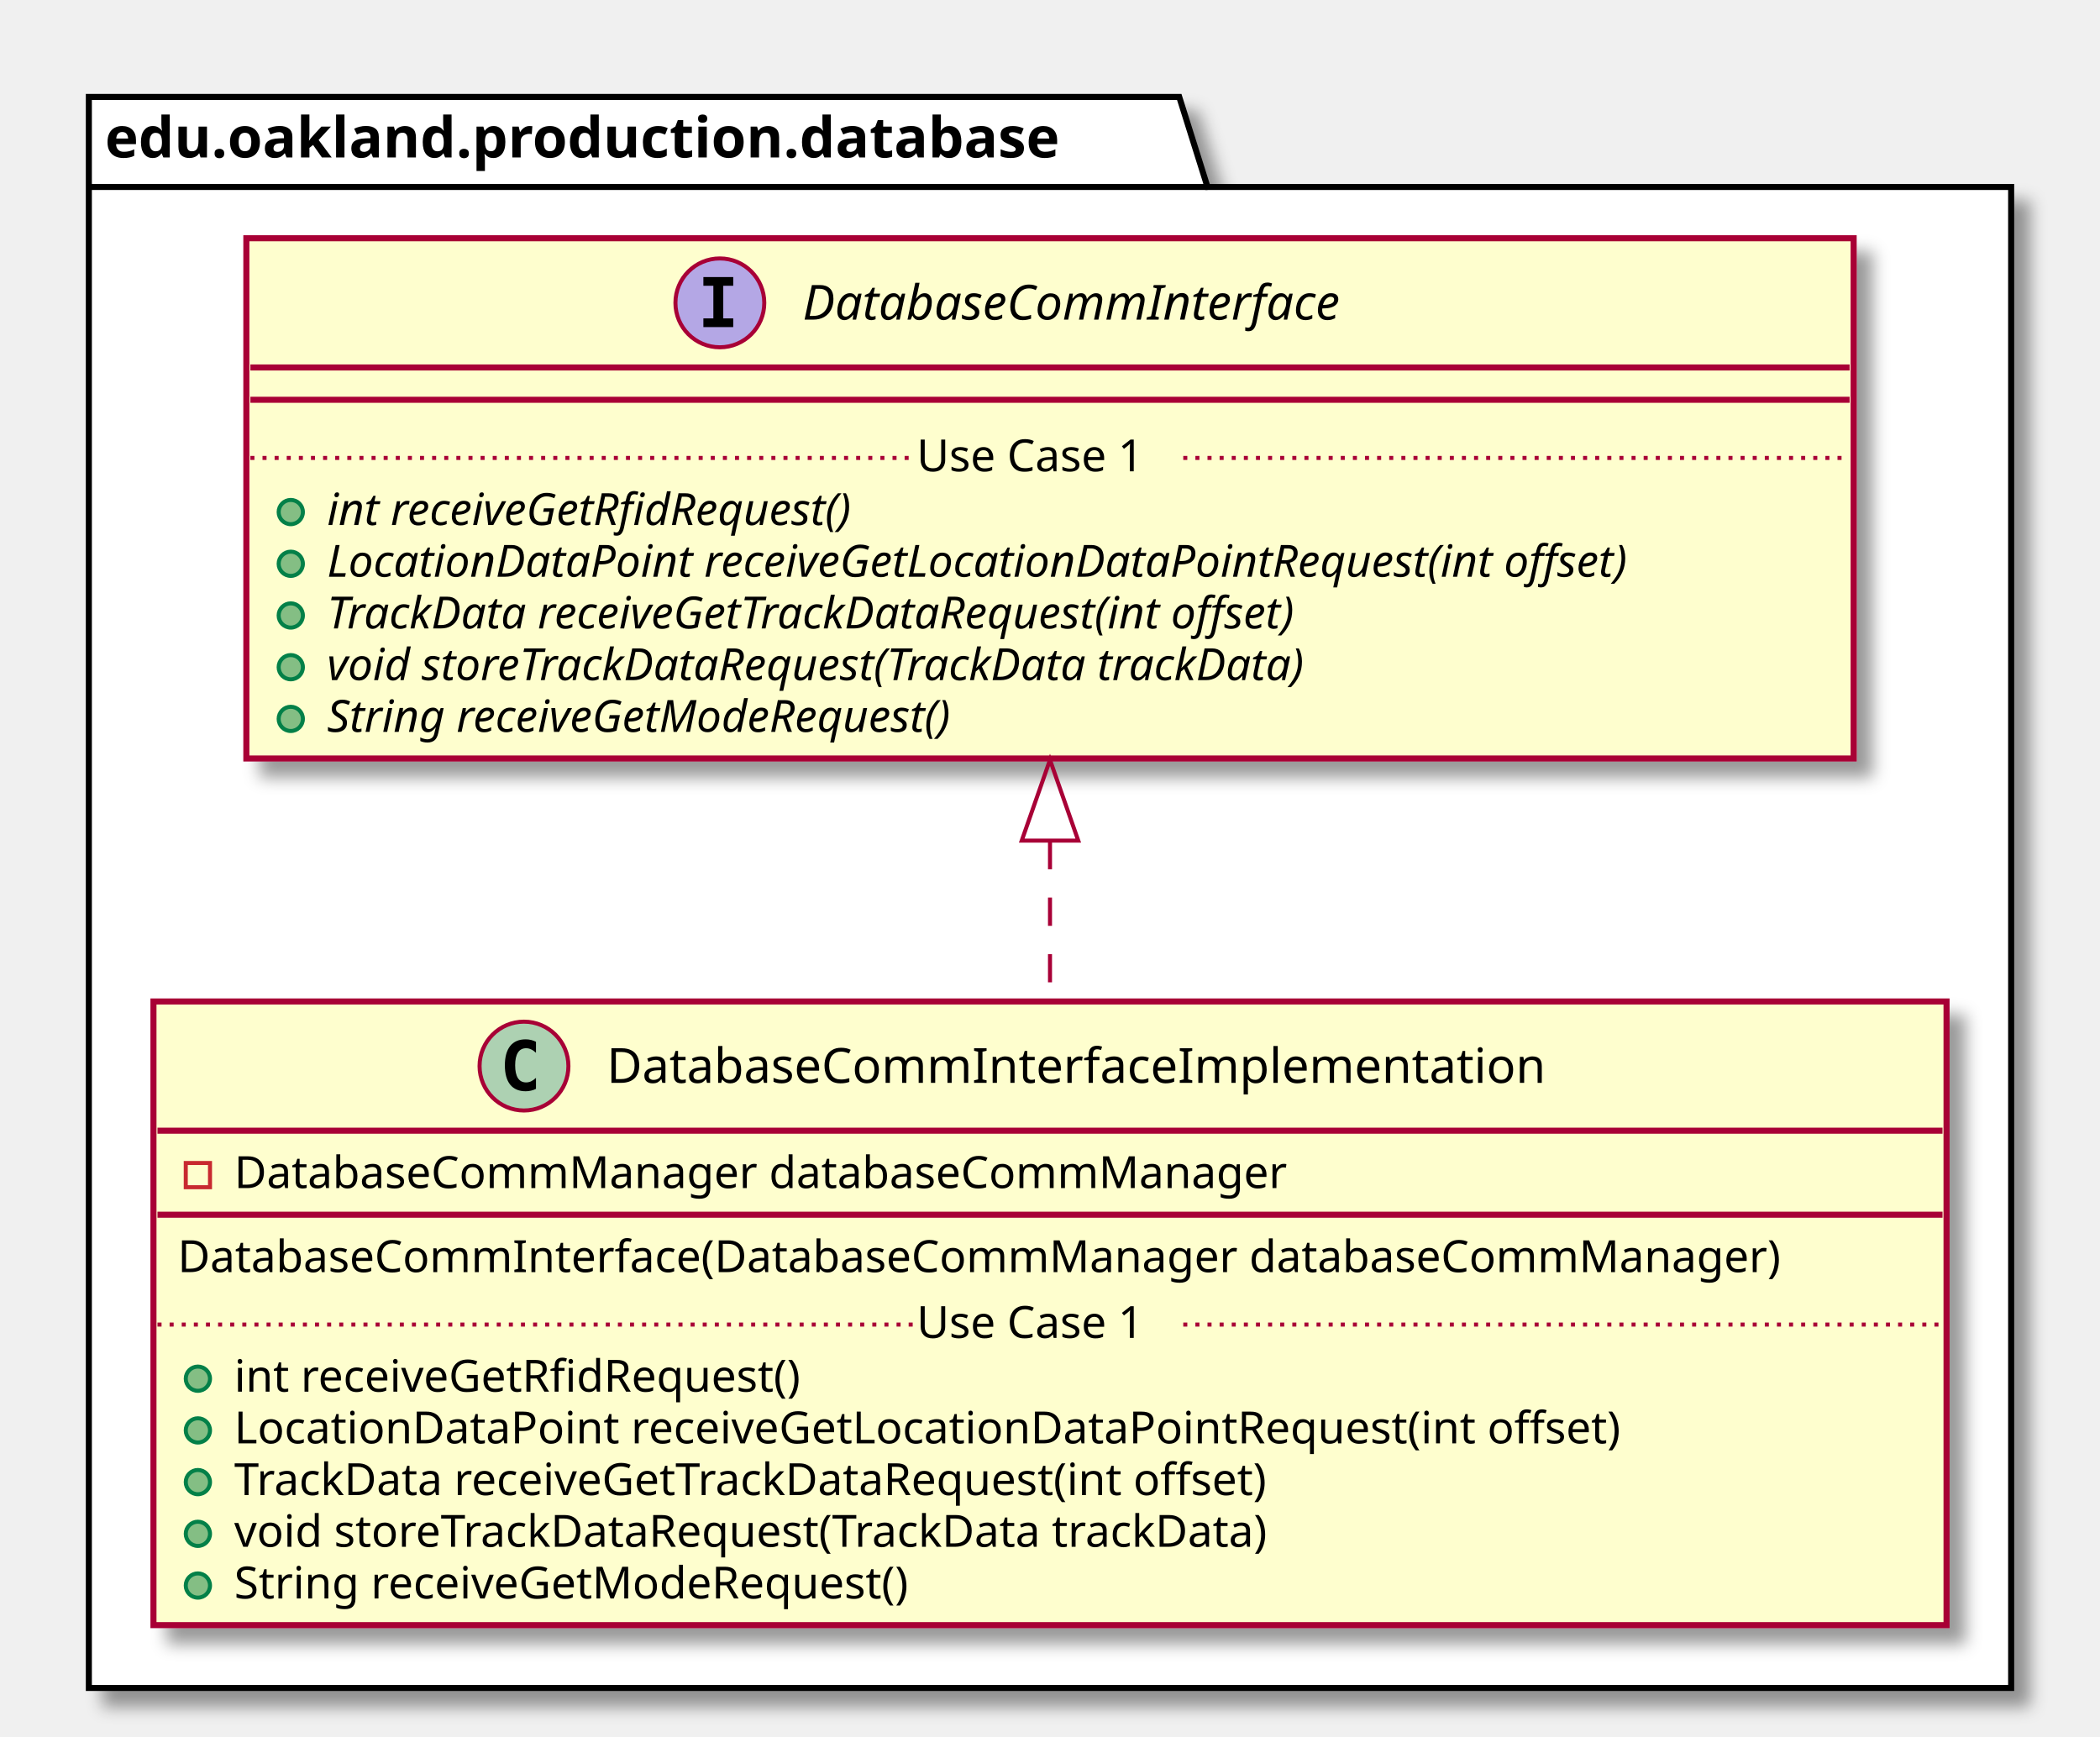
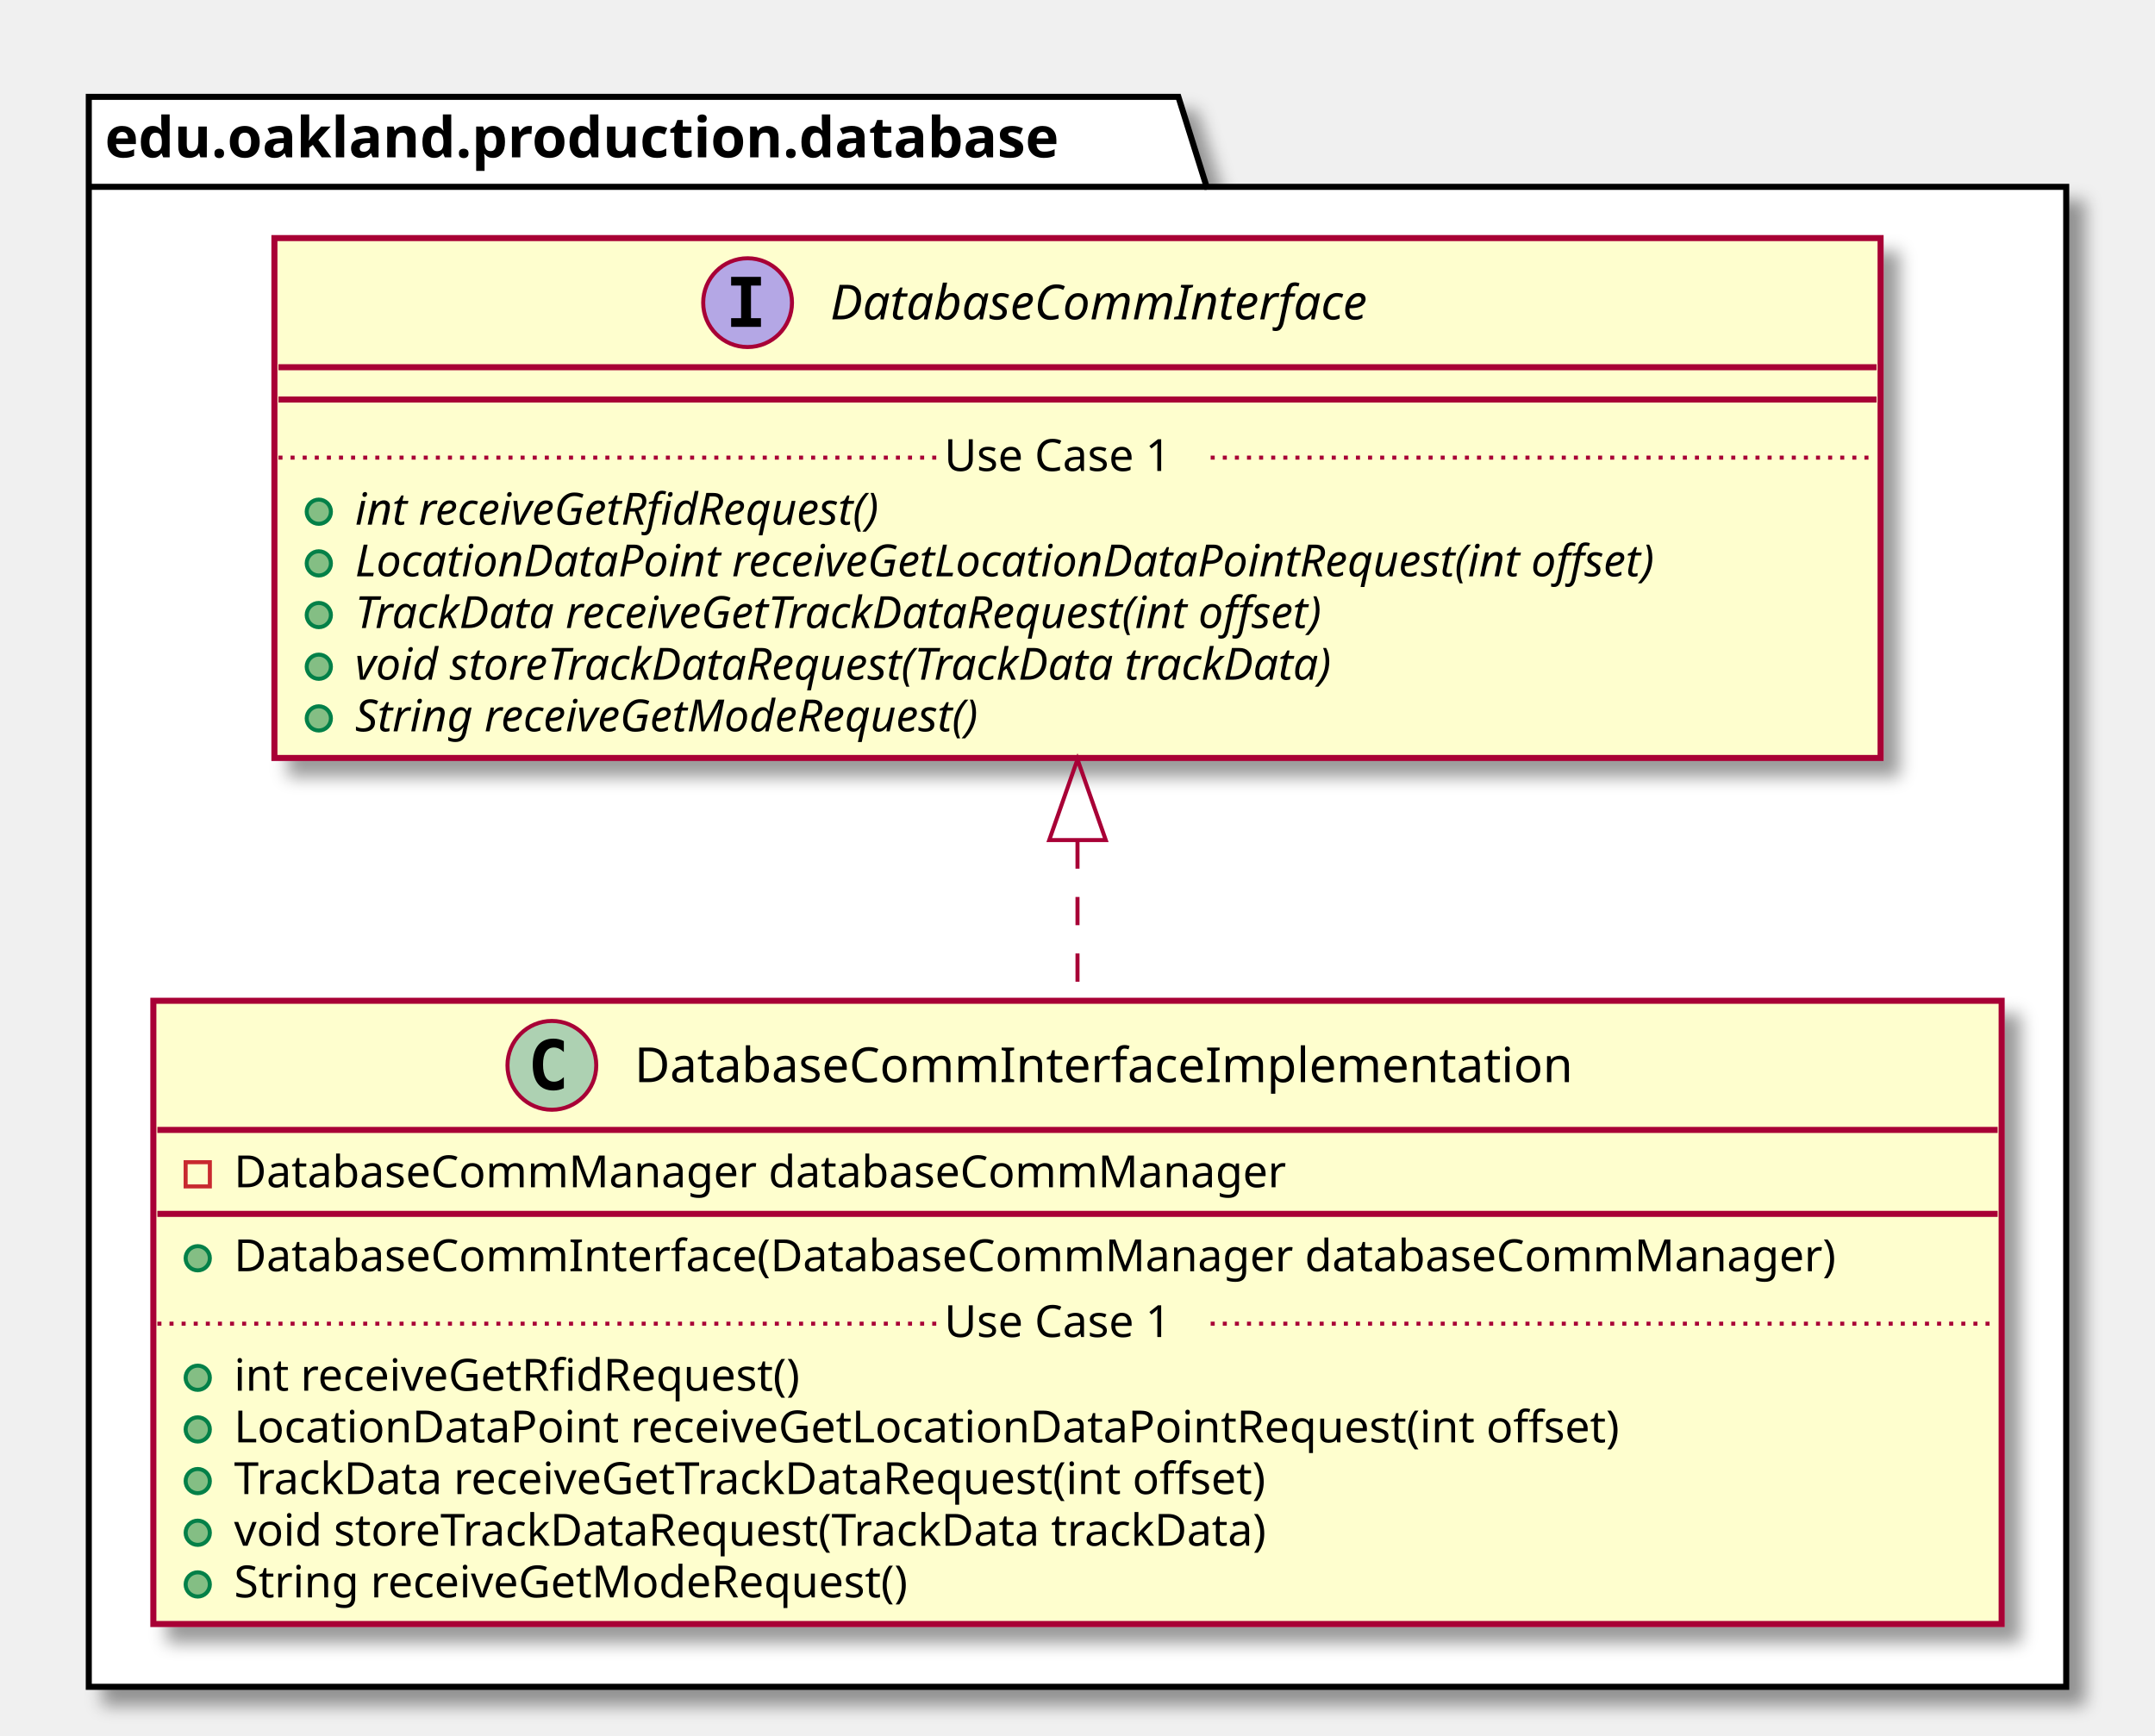
- <svg xmlns="http://www.w3.org/2000/svg" contentScriptType="application/ecmascript" contentStyleType="text/css" height="430px" preserveAspectRatio="none" style="width:520px;height:430px;" version="1.1" viewBox="0 0 520 430" width="520px" zoomAndPan="magnify">
+ <svg xmlns="http://www.w3.org/2000/svg" contentScriptType="application/ecmascript" contentStyleType="text/css" height="430px" preserveAspectRatio="none" style="width:534px;height:430px;" version="1.1" viewBox="0 0 534 430" width="534px" zoomAndPan="magnify">
  <defs>
-     <filter height="300%" id="fhgbnscas25vx" width="300%" x="-1" y="-1">
+     <filter height="300%" id="f1hp8vmm99nqa" width="300%" x="-1" y="-1">
      <feGaussianBlur result="blurOut" stdDeviation="2.0" />
      <feColorMatrix in="blurOut" result="blurOut2" type="matrix" values="0 0 0 0 0 0 0 0 0 0 0 0 0 0 0 0 0 0 .4 0" />
      <feOffset dx="4.0" dy="4.0" in="blurOut2" result="blurOut3" />
      <feBlend in="SourceGraphic" in2="blurOut3" mode="normal" />
    </filter>
  </defs>
  <g>
-     <polygon fill="#FFFFFF" filter="url(#fhgbnscas25vx)" points="22,24,292,24,299,46.297,498,46.297,498,418,22,418,22,24" style="stroke: #000000; stroke-width: 1.5;" />
+     <polygon fill="#FFFFFF" filter="url(#f1hp8vmm99nqa)" points="22,24,292,24,299,46.297,512,46.297,512,418,22,418,22,24" style="stroke: #000000; stroke-width: 1.5;" />
    <line style="stroke: #000000; stroke-width: 1.5;" x1="22" x2="299" y1="46.297" y2="46.297" />
    <text fill="#000000" font-family="sans-serif" font-size="14" font-weight="bold" lengthAdjust="spacingAndGlyphs" textLength="264" x="26" y="38.995">edu.oakland.production.database</text>
-     <rect fill="#FEFECE" filter="url(#fhgbnscas25vx)" height="154.438" id="DatabaseCommInterfaceImplementation" style="stroke: #A80036; stroke-width: 1.5;" width="444" x="38" y="248" />
-     <ellipse cx="129.75" cy="264" fill="#ADD1B2" rx="11" ry="11" style="stroke: #A80036; stroke-width: 1.0;" />
-     <path d="M132.719,269.641 Q132.141,269.938 131.5,270.078 Q130.859,270.234 130.156,270.234 Q127.656,270.234 126.328,268.594 Q125.016,266.938 125.016,263.812 Q125.016,260.688 126.328,259.031 Q127.656,257.375 130.156,257.375 Q130.859,257.375 131.5,257.531 Q132.156,257.688 132.719,257.984 L132.719,260.703 Q132.094,260.125 131.5,259.859 Q130.906,259.578 130.281,259.578 Q128.938,259.578 128.25,260.656 Q127.562,261.719 127.562,263.812 Q127.562,265.906 128.25,266.984 Q128.938,268.047 130.281,268.047 Q130.906,268.047 131.5,267.781 Q132.094,267.5 132.719,266.922 L132.719,269.641 Z " />
-     <text fill="#000000" font-family="sans-serif" font-size="12" lengthAdjust="spacingAndGlyphs" textLength="252" x="150.25" y="268.154">DatabaseCommInterfaceImplementation</text>
-     <line style="stroke: #A80036; stroke-width: 1.5;" x1="39" x2="481" y1="280" y2="280" />
+     <rect fill="#FEFECE" filter="url(#f1hp8vmm99nqa)" height="154.438" id="DatabaseCommInterfaceImplementation" style="stroke: #A80036; stroke-width: 1.5;" width="458" x="38" y="248" />
+     <ellipse cx="136.75" cy="264" fill="#ADD1B2" rx="11" ry="11" style="stroke: #A80036; stroke-width: 1.0;" />
+     <path d="M139.719,269.641 Q139.141,269.938 138.5,270.078 Q137.859,270.234 137.156,270.234 Q134.656,270.234 133.328,268.594 Q132.016,266.938 132.016,263.812 Q132.016,260.688 133.328,259.031 Q134.656,257.375 137.156,257.375 Q137.859,257.375 138.5,257.531 Q139.156,257.688 139.719,257.984 L139.719,260.703 Q139.094,260.125 138.5,259.859 Q137.906,259.578 137.281,259.578 Q135.938,259.578 135.25,260.656 Q134.562,261.719 134.562,263.812 Q134.562,265.906 135.25,266.984 Q135.938,268.047 137.281,268.047 Q137.906,268.047 138.5,267.781 Q139.094,267.5 139.719,266.922 L139.719,269.641 Z " />
+     <text fill="#000000" font-family="sans-serif" font-size="12" lengthAdjust="spacingAndGlyphs" textLength="252" x="157.25" y="268.154">DatabaseCommInterfaceImplementation</text>
+     <line style="stroke: #A80036; stroke-width: 1.5;" x1="39" x2="495" y1="280" y2="280" />
    <rect fill="none" height="6" style="stroke: #C82930; stroke-width: 1.0;" width="6" x="46" y="288" />
    <text fill="#000000" font-family="sans-serif" font-size="11" lengthAdjust="spacingAndGlyphs" textLength="283" x="58" y="294.21">DatabaseCommManager databaseCommManager</text>
-     <line style="stroke: #A80036; stroke-width: 1.5;" x1="39" x2="481" y1="300.805" y2="300.805" />
-     <text fill="#000000" font-family="sans-serif" font-size="11" lengthAdjust="spacingAndGlyphs" textLength="432" x="44" y="315.015">DatabaseCommInterface(DatabaseCommManager databaseCommManager)</text>
+     <line style="stroke: #A80036; stroke-width: 1.5;" x1="39" x2="495" y1="300.805" y2="300.805" />
+     <ellipse cx="49" cy="311.805" fill="#84BE84" rx="3" ry="3" style="stroke: #038048; stroke-width: 1.0;" />
+     <text fill="#000000" font-family="sans-serif" font-size="11" lengthAdjust="spacingAndGlyphs" textLength="432" x="58" y="315.015">DatabaseCommInterface(DatabaseCommManager databaseCommManager)</text>
    <ellipse cx="49" cy="341.414" fill="#84BE84" rx="3" ry="3" style="stroke: #038048; stroke-width: 1.0;" />
    <text fill="#000000" font-family="sans-serif" font-size="11" lengthAdjust="spacingAndGlyphs" textLength="154" x="58" y="344.625">int receiveGetRfidRequest()</text>
    <ellipse cx="49" cy="354.219" fill="#84BE84" rx="3" ry="3" style="stroke: #038048; stroke-width: 1.0;" />
    <text fill="#000000" font-family="sans-serif" font-size="11" lengthAdjust="spacingAndGlyphs" textLength="372" x="58" y="357.429">LocationDataPoint receiveGetLocationDataPointRequest(int offset)</text>
    <ellipse cx="49" cy="367.023" fill="#84BE84" rx="3" ry="3" style="stroke: #038048; stroke-width: 1.0;" />
    <text fill="#000000" font-family="sans-serif" font-size="11" lengthAdjust="spacingAndGlyphs" textLength="284" x="58" y="370.234">TrackData receiveGetTrackDataRequest(int offset)</text>
    <ellipse cx="49" cy="379.828" fill="#84BE84" rx="3" ry="3" style="stroke: #038048; stroke-width: 1.0;" />
    <text fill="#000000" font-family="sans-serif" font-size="11" lengthAdjust="spacingAndGlyphs" textLength="283" x="58" y="383.039">void storeTrackDataRequest(TrackData trackData)</text>
    <ellipse cx="49" cy="392.633" fill="#84BE84" rx="3" ry="3" style="stroke: #038048; stroke-width: 1.0;" />
    <text fill="#000000" font-family="sans-serif" font-size="11" lengthAdjust="spacingAndGlyphs" textLength="183" x="58" y="395.843">String receiveGetModeRequest()</text>
-     <line style="stroke: #A80036; stroke-width: 1.0; stroke-dasharray: 1.0,2.0;" x1="39" x2="227" y1="328.012" y2="328.012" />
-     <text fill="#000000" font-family="sans-serif" font-size="11" lengthAdjust="spacingAndGlyphs" textLength="66" x="227" y="331.32">Use Case 1</text>
-     <line style="stroke: #A80036; stroke-width: 1.0; stroke-dasharray: 1.0,2.0;" x1="293" x2="481" y1="328.012" y2="328.012" />
-     <rect fill="#FEFECE" filter="url(#fhgbnscas25vx)" height="128.828" id="DatabaseCommInterface" style="stroke: #A80036; stroke-width: 1.5;" width="398" x="61" y="59" />
-     <ellipse cx="178.25" cy="75" fill="#B4A7E5" rx="11" ry="11" style="stroke: #A80036; stroke-width: 1.0;" />
-     <path d="M174.172,70.766 L174.172,68.609 L181.562,68.609 L181.562,70.766 L179.094,70.766 L179.094,78.844 L181.562,78.844 L181.562,81 L174.172,81 L174.172,78.844 L176.641,78.844 L176.641,70.766 L174.172,70.766 Z " />
-     <text fill="#000000" font-family="sans-serif" font-size="12" font-style="italic" lengthAdjust="spacingAndGlyphs" textLength="155" x="198.75" y="79.154">DatabaseCommInterface</text>
-     <line style="stroke: #A80036; stroke-width: 1.5;" x1="62" x2="458" y1="91" y2="91" />
-     <line style="stroke: #A80036; stroke-width: 1.5;" x1="62" x2="458" y1="99" y2="99" />
-     <ellipse cx="72" cy="126.805" fill="#84BE84" rx="3" ry="3" style="stroke: #038048; stroke-width: 1.0;" />
-     <text fill="#000000" font-family="sans-serif" font-size="11" font-style="italic" lengthAdjust="spacingAndGlyphs" textLength="156" x="81" y="130.015">int receiveGetRfidRequest()</text>
-     <ellipse cx="72" cy="139.609" fill="#84BE84" rx="3" ry="3" style="stroke: #038048; stroke-width: 1.0;" />
-     <text fill="#000000" font-family="sans-serif" font-size="11" font-style="italic" lengthAdjust="spacingAndGlyphs" textLength="372" x="81" y="142.82">LocationDataPoint receiveGetLocationDataPointRequest(int offset)</text>
-     <ellipse cx="72" cy="152.414" fill="#84BE84" rx="3" ry="3" style="stroke: #038048; stroke-width: 1.0;" />
-     <text fill="#000000" font-family="sans-serif" font-size="11" font-style="italic" lengthAdjust="spacingAndGlyphs" textLength="284" x="81" y="155.625">TrackData receiveGetTrackDataRequest(int offset)</text>
-     <ellipse cx="72" cy="165.219" fill="#84BE84" rx="3" ry="3" style="stroke: #038048; stroke-width: 1.0;" />
-     <text fill="#000000" font-family="sans-serif" font-size="11" font-style="italic" lengthAdjust="spacingAndGlyphs" textLength="283" x="81" y="168.429">void storeTrackDataRequest(TrackData trackData)</text>
-     <ellipse cx="72" cy="178.023" fill="#84BE84" rx="3" ry="3" style="stroke: #038048; stroke-width: 1.0;" />
-     <text fill="#000000" font-family="sans-serif" font-size="11" font-style="italic" lengthAdjust="spacingAndGlyphs" textLength="183" x="81" y="181.234">String receiveGetModeRequest()</text>
-     <line style="stroke: #A80036; stroke-width: 1.0; stroke-dasharray: 1.0,2.0;" x1="62" x2="227" y1="113.402" y2="113.402" />
-     <text fill="#000000" font-family="sans-serif" font-size="11" lengthAdjust="spacingAndGlyphs" textLength="66" x="227" y="116.71">Use Case 1</text>
-     <line style="stroke: #A80036; stroke-width: 1.0; stroke-dasharray: 1.0,2.0;" x1="293" x2="458" y1="113.402" y2="113.402" />
-     <path d="M260,208.27 C260,221.34 260,234.79 260,247.68 " fill="none" id="DatabaseCommInterface&lt;-DatabaseCommInterfaceImplementation" style="stroke: #A80036; stroke-width: 1.0; stroke-dasharray: 7.0,7.0;" />
-     <polygon fill="none" points="253,208.17,260,188.17,267,208.17,253,208.17" style="stroke: #A80036; stroke-width: 1.0;" />
+     <line style="stroke: #A80036; stroke-width: 1.0; stroke-dasharray: 1.0,2.0;" x1="39" x2="234" y1="328.012" y2="328.012" />
+     <text fill="#000000" font-family="sans-serif" font-size="11" lengthAdjust="spacingAndGlyphs" textLength="66" x="234" y="331.32">Use Case 1</text>
+     <line style="stroke: #A80036; stroke-width: 1.0; stroke-dasharray: 1.0,2.0;" x1="300" x2="495" y1="328.012" y2="328.012" />
+     <rect fill="#FEFECE" filter="url(#f1hp8vmm99nqa)" height="128.828" id="DatabaseCommInterface" style="stroke: #A80036; stroke-width: 1.5;" width="398" x="68" y="59" />
+     <ellipse cx="185.25" cy="75" fill="#B4A7E5" rx="11" ry="11" style="stroke: #A80036; stroke-width: 1.0;" />
+     <path d="M181.172,70.766 L181.172,68.609 L188.562,68.609 L188.562,70.766 L186.094,70.766 L186.094,78.844 L188.562,78.844 L188.562,81 L181.172,81 L181.172,78.844 L183.641,78.844 L183.641,70.766 L181.172,70.766 Z " />
+     <text fill="#000000" font-family="sans-serif" font-size="12" font-style="italic" lengthAdjust="spacingAndGlyphs" textLength="155" x="205.75" y="79.154">DatabaseCommInterface</text>
+     <line style="stroke: #A80036; stroke-width: 1.5;" x1="69" x2="465" y1="91" y2="91" />
+     <line style="stroke: #A80036; stroke-width: 1.5;" x1="69" x2="465" y1="99" y2="99" />
+     <ellipse cx="79" cy="126.805" fill="#84BE84" rx="3" ry="3" style="stroke: #038048; stroke-width: 1.0;" />
+     <text fill="#000000" font-family="sans-serif" font-size="11" font-style="italic" lengthAdjust="spacingAndGlyphs" textLength="156" x="88" y="130.015">int receiveGetRfidRequest()</text>
+     <ellipse cx="79" cy="139.609" fill="#84BE84" rx="3" ry="3" style="stroke: #038048; stroke-width: 1.0;" />
+     <text fill="#000000" font-family="sans-serif" font-size="11" font-style="italic" lengthAdjust="spacingAndGlyphs" textLength="372" x="88" y="142.82">LocationDataPoint receiveGetLocationDataPointRequest(int offset)</text>
+     <ellipse cx="79" cy="152.414" fill="#84BE84" rx="3" ry="3" style="stroke: #038048; stroke-width: 1.0;" />
+     <text fill="#000000" font-family="sans-serif" font-size="11" font-style="italic" lengthAdjust="spacingAndGlyphs" textLength="284" x="88" y="155.625">TrackData receiveGetTrackDataRequest(int offset)</text>
+     <ellipse cx="79" cy="165.219" fill="#84BE84" rx="3" ry="3" style="stroke: #038048; stroke-width: 1.0;" />
+     <text fill="#000000" font-family="sans-serif" font-size="11" font-style="italic" lengthAdjust="spacingAndGlyphs" textLength="283" x="88" y="168.429">void storeTrackDataRequest(TrackData trackData)</text>
+     <ellipse cx="79" cy="178.023" fill="#84BE84" rx="3" ry="3" style="stroke: #038048; stroke-width: 1.0;" />
+     <text fill="#000000" font-family="sans-serif" font-size="11" font-style="italic" lengthAdjust="spacingAndGlyphs" textLength="183" x="88" y="181.234">String receiveGetModeRequest()</text>
+     <line style="stroke: #A80036; stroke-width: 1.0; stroke-dasharray: 1.0,2.0;" x1="69" x2="234" y1="113.402" y2="113.402" />
+     <text fill="#000000" font-family="sans-serif" font-size="11" lengthAdjust="spacingAndGlyphs" textLength="66" x="234" y="116.71">Use Case 1</text>
+     <line style="stroke: #A80036; stroke-width: 1.0; stroke-dasharray: 1.0,2.0;" x1="300" x2="465" y1="113.402" y2="113.402" />
+     <path d="M267,208.27 C267,221.34 267,234.79 267,247.68 " fill="none" id="DatabaseCommInterface&lt;-DatabaseCommInterfaceImplementation" style="stroke: #A80036; stroke-width: 1.0; stroke-dasharray: 7.0,7.0;" />
+     <polygon fill="none" points="260,208.17,267,188.17,274,208.17,260,208.17" style="stroke: #A80036; stroke-width: 1.0;" />
  </g>
</svg>
